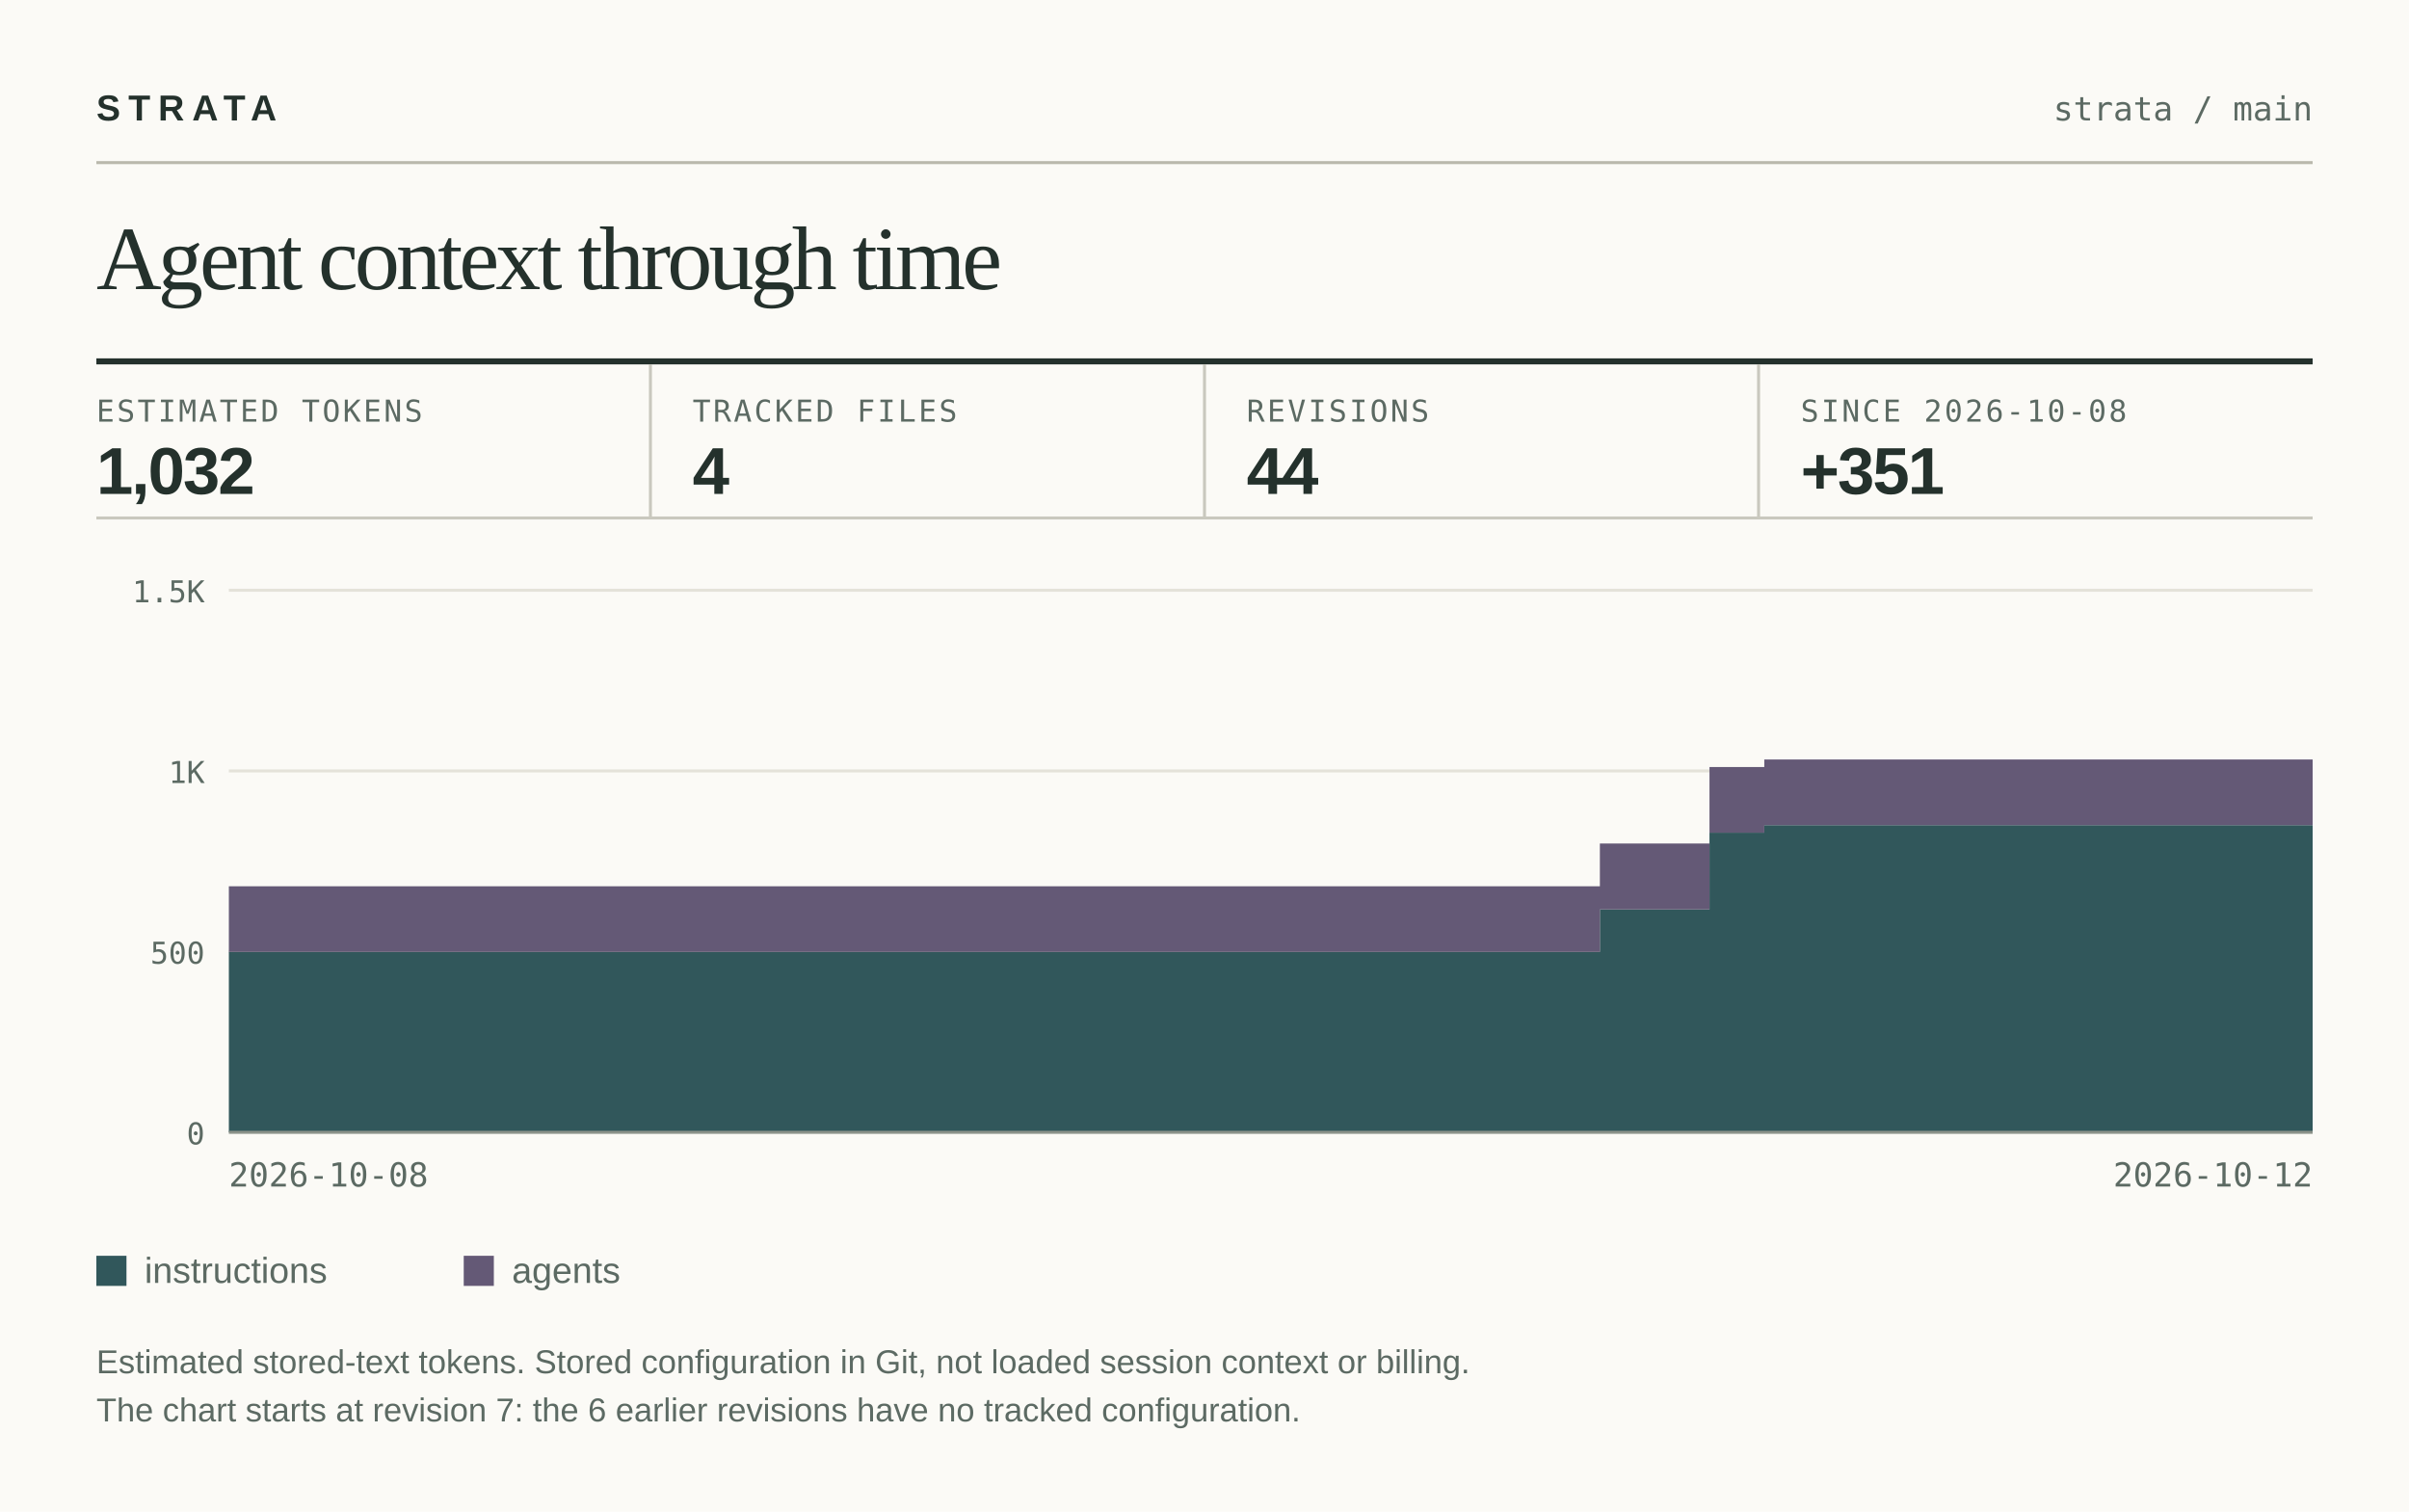
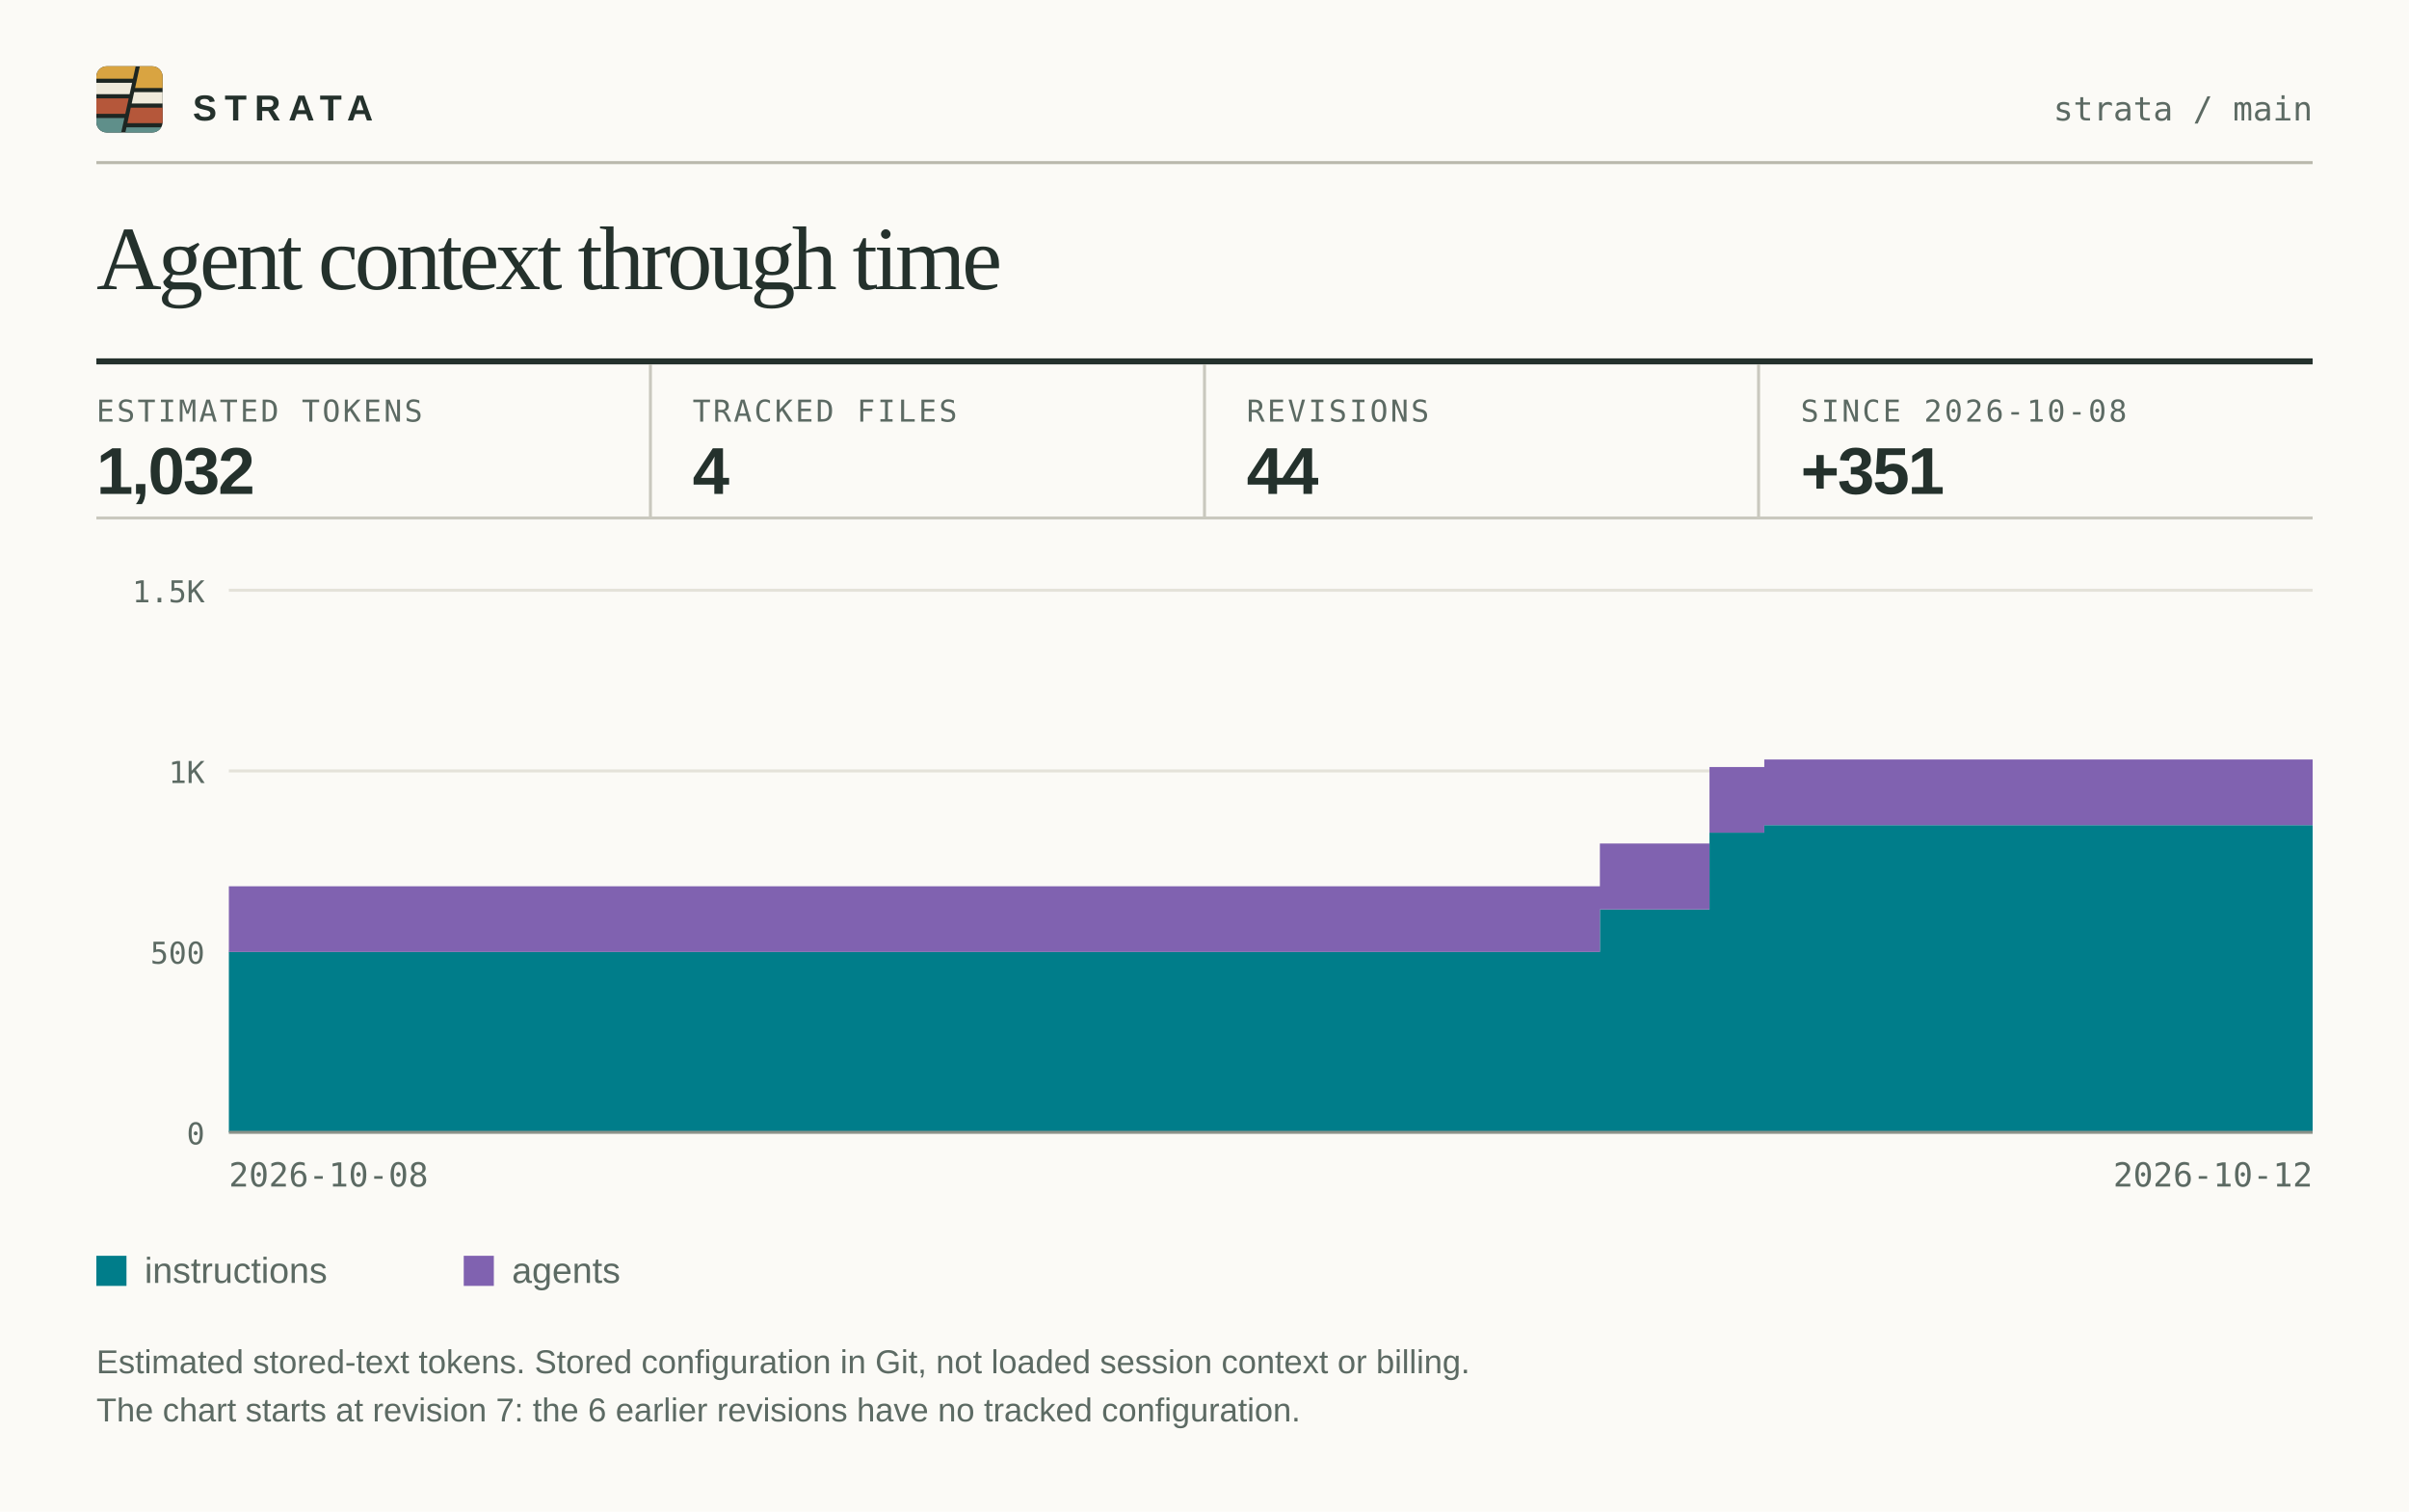
<svg xmlns="http://www.w3.org/2000/svg" width="800" height="502" viewBox="0 0 800 502" role="img" aria-labelledby="strata-title strata-desc">
  <rect width="800" height="502" fill="#fbfaf6" />
  <g fill="#24312c">
-     <text x="32" y="40" font-family="'Avenir Next', 'Helvetica Neue', Arial, sans-serif" font-size="12" font-weight="800" letter-spacing="2.6">STRATA</text>
+     <g transform="translate(32 22)">
+       <svg width="22" height="22" viewBox="0 0 64 64" aria-hidden="true">
+         <clipPath id="strata-mark">
+           <rect width="64" height="64" rx="10" />
+         </clipPath>
+         <g clip-path="url(#strata-mark)">
+           <rect width="64" height="64" fill="#1d2622" />
+           <path d="M0,0H38L35.38,12H0Z" fill="#d9a441" />
+           <path d="M42,0H64V21H37.41Z" fill="#d9a441" />
+           <path d="M0,16H34.5L32.09,27H0Z" fill="#efeadb" />
+           <path d="M36.53,25H64V36H34.13Z" fill="#efeadb" />
+           <path d="M0,31H31.22L27.94,46H0Z" fill="#b5573a" />
+           <path d="M33.25,40H64V55H29.97Z" fill="#b5573a" />
+           <path d="M0,50H27.06L24,64H0Z" fill="#5f8f8a" />
+           <path d="M29.09,59H64V64H28Z" fill="#5f8f8a" />
+         </g>
+       </svg>
+     </g>
+     <text x="64" y="40" font-family="'Avenir Next', 'Helvetica Neue', Arial, sans-serif" font-size="12" font-weight="800" letter-spacing="2.6">STRATA</text>
    <text x="768" y="40" text-anchor="end" font-family="ui-monospace, SFMono-Regular, Menlo, monospace" font-size="11" fill="#5c6a63">strata / main</text>
    <line x1="32" y1="54" x2="768" y2="54" stroke="#b9b8ac" />
    <text x="32" y="96" font-family="Georgia, 'Times New Roman', serif" font-size="30" letter-spacing="-1.2">Agent context through time</text>
    <line x1="32" y1="120" x2="768" y2="120" stroke="#24312c" stroke-width="2" />
    <text x="32" y="140" font-family="ui-monospace, SFMono-Regular, Menlo, monospace" font-size="10" letter-spacing="0.8" fill="#5c6a63">ESTIMATED TOKENS</text>
    <text x="32" y="164" font-family="'Avenir Next', 'Helvetica Neue', Arial, sans-serif" font-size="22" font-weight="650" letter-spacing="-0.6">1,032</text>
    <line x1="216" y1="121" x2="216" y2="172" stroke="#c9c8be" />
    <text x="230" y="140" font-family="ui-monospace, SFMono-Regular, Menlo, monospace" font-size="10" letter-spacing="0.8" fill="#5c6a63">TRACKED FILES</text>
    <text x="230" y="164" font-family="'Avenir Next', 'Helvetica Neue', Arial, sans-serif" font-size="22" font-weight="650" letter-spacing="-0.6">4</text>
    <line x1="400" y1="121" x2="400" y2="172" stroke="#c9c8be" />
    <text x="414" y="140" font-family="ui-monospace, SFMono-Regular, Menlo, monospace" font-size="10" letter-spacing="0.8" fill="#5c6a63">REVISIONS</text>
    <text x="414" y="164" font-family="'Avenir Next', 'Helvetica Neue', Arial, sans-serif" font-size="22" font-weight="650" letter-spacing="-0.6">44</text>
    <line x1="584" y1="121" x2="584" y2="172" stroke="#c9c8be" />
    <text x="598" y="140" font-family="ui-monospace, SFMono-Regular, Menlo, monospace" font-size="10" letter-spacing="0.8" fill="#5c6a63">SINCE 2026-10-08</text>
    <text x="598" y="164" font-family="'Avenir Next', 'Helvetica Neue', Arial, sans-serif" font-size="22" font-weight="650" letter-spacing="-0.6">+351</text>
    <line x1="32" y1="172" x2="768" y2="172" stroke="#c9c8be" />
    <text x="68" y="380" text-anchor="end" font-family="ui-monospace, SFMono-Regular, Menlo, monospace" font-size="10" fill="#5c6a63">0</text>
    <line x1="76" y1="316" x2="768" y2="316" stroke="#e4e2d9" />
    <text x="68" y="320" text-anchor="end" font-family="ui-monospace, SFMono-Regular, Menlo, monospace" font-size="10" fill="#5c6a63">500</text>
    <line x1="76" y1="256" x2="768" y2="256" stroke="#e4e2d9" />
    <text x="68" y="260" text-anchor="end" font-family="ui-monospace, SFMono-Regular, Menlo, monospace" font-size="10" fill="#5c6a63">1K</text>
    <line x1="76" y1="196" x2="768" y2="196" stroke="#e4e2d9" />
    <text x="68" y="200" text-anchor="end" font-family="ui-monospace, SFMono-Regular, Menlo, monospace" font-size="10" fill="#5c6a63">1.5K</text>
-     <polygon points="76,316.1 94.2,316.1 94.2,316.1 112.4,316.1 112.4,316.1 130.6,316.1 130.6,316.1 148.8,316.1 148.8,316.1 167.1,316.1 167.1,316.1 185.3,316.1 185.3,316.1 203.5,316.1 203.5,316.1 221.7,316.1 221.7,316.1 239.9,316.1 239.9,316.1 258.1,316.1 258.1,316.1 276.3,316.1 276.3,316.1 294.5,316.1 294.5,316.1 312.7,316.1 312.7,316.1 330.9,316.1 330.9,316.1 349.2,316.1 349.2,316.1 367.4,316.1 367.4,316.1 385.6,316.1 385.6,316.1 403.8,316.1 403.8,316.1 422,316.1 422,316.1 440.2,316.1 440.2,316.1 458.4,316.1 458.4,316.1 476.6,316.1 476.6,316.1 494.8,316.1 494.8,316.1 513.1,316.1 513.1,316.1 531.3,316.1 531.3,302 549.5,302 549.5,302 567.7,302 567.7,276.5 585.9,276.5 585.9,274 604.1,274 604.1,274 622.3,274 622.3,274 640.5,274 640.5,274 658.7,274 658.7,274 676.9,274 676.9,274 695.2,274 695.2,274 713.4,274 713.4,274 731.6,274 731.6,274 749.8,274 749.8,274 768,274 768,376 749.8,376 749.8,376 731.6,376 731.6,376 713.4,376 713.4,376 695.2,376 695.2,376 676.9,376 676.9,376 658.7,376 658.7,376 640.5,376 640.5,376 622.3,376 622.3,376 604.1,376 604.1,376 585.9,376 585.9,376 567.7,376 567.7,376 549.5,376 549.5,376 531.3,376 531.3,376 513.1,376 513.1,376 494.8,376 494.8,376 476.6,376 476.6,376 458.4,376 458.4,376 440.2,376 440.2,376 422,376 422,376 403.8,376 403.8,376 385.6,376 385.6,376 367.4,376 367.4,376 349.2,376 349.2,376 330.9,376 330.9,376 312.7,376 312.7,376 294.5,376 294.5,376 276.3,376 276.3,376 258.1,376 258.1,376 239.9,376 239.9,376 221.7,376 221.7,376 203.5,376 203.5,376 185.3,376 185.3,376 167.1,376 167.1,376 148.8,376 148.8,376 130.6,376 130.6,376 112.4,376 112.4,376 94.2,376 94.2,376 76,376" fill="#31575b" />
-     <polygon points="76,294.3 94.2,294.3 94.2,294.3 112.4,294.3 112.4,294.3 130.6,294.3 130.6,294.3 148.8,294.3 148.8,294.3 167.1,294.3 167.1,294.3 185.3,294.3 185.3,294.3 203.5,294.3 203.5,294.3 221.7,294.3 221.7,294.3 239.9,294.3 239.9,294.3 258.1,294.3 258.1,294.3 276.3,294.3 276.3,294.3 294.5,294.3 294.5,294.3 312.7,294.3 312.7,294.3 330.9,294.3 330.9,294.3 349.2,294.3 349.2,294.3 367.4,294.3 367.4,294.3 385.6,294.3 385.6,294.3 403.8,294.3 403.8,294.3 422,294.3 422,294.3 440.2,294.3 440.2,294.3 458.4,294.3 458.4,294.3 476.6,294.3 476.6,294.3 494.8,294.3 494.8,294.3 513.1,294.3 513.1,294.3 531.3,294.3 531.3,280.1 549.5,280.1 549.5,280.1 567.7,280.1 567.7,254.7 585.9,254.7 585.9,252.2 604.1,252.2 604.1,252.2 622.3,252.2 622.3,252.2 640.5,252.2 640.5,252.2 658.7,252.2 658.7,252.2 676.9,252.2 676.9,252.2 695.2,252.2 695.2,252.2 713.4,252.2 713.4,252.2 731.6,252.2 731.6,252.2 749.8,252.2 749.8,252.2 768,252.2 768,274 749.8,274 749.8,274 731.6,274 731.6,274 713.4,274 713.4,274 695.2,274 695.2,274 676.9,274 676.9,274 658.7,274 658.7,274 640.5,274 640.5,274 622.3,274 622.3,274 604.1,274 604.1,274 585.9,274 585.9,276.5 567.7,276.5 567.7,302 549.5,302 549.5,302 531.3,302 531.3,316.1 513.1,316.1 513.1,316.1 494.8,316.1 494.8,316.1 476.6,316.1 476.6,316.1 458.4,316.1 458.4,316.1 440.2,316.1 440.2,316.1 422,316.1 422,316.1 403.8,316.1 403.8,316.1 385.6,316.1 385.6,316.1 367.4,316.1 367.4,316.1 349.2,316.1 349.2,316.1 330.9,316.1 330.9,316.1 312.7,316.1 312.7,316.1 294.5,316.1 294.5,316.1 276.3,316.1 276.3,316.1 258.1,316.1 258.1,316.1 239.9,316.1 239.9,316.1 221.7,316.1 221.7,316.1 203.5,316.1 203.5,316.1 185.3,316.1 185.3,316.1 167.1,316.1 167.1,316.1 148.8,316.1 148.8,316.1 130.6,316.1 130.6,316.1 112.4,316.1 112.4,316.1 94.2,316.1 94.2,316.1 76,316.1" fill="#645976" />
+     <polygon points="76,316.1 94.2,316.1 94.2,316.1 112.4,316.1 112.4,316.1 130.6,316.1 130.6,316.1 148.8,316.1 148.8,316.1 167.1,316.1 167.1,316.1 185.3,316.1 185.3,316.1 203.5,316.1 203.5,316.1 221.7,316.1 221.7,316.1 239.9,316.1 239.9,316.1 258.1,316.1 258.1,316.1 276.3,316.1 276.3,316.1 294.5,316.1 294.5,316.1 312.7,316.1 312.7,316.1 330.9,316.1 330.9,316.1 349.2,316.1 349.2,316.1 367.4,316.1 367.4,316.1 385.6,316.1 385.6,316.1 403.8,316.1 403.8,316.1 422,316.1 422,316.1 440.2,316.1 440.2,316.1 458.4,316.1 458.4,316.1 476.6,316.1 476.6,316.1 494.8,316.1 494.8,316.1 513.1,316.1 513.1,316.1 531.3,316.1 531.3,302 549.5,302 549.5,302 567.7,302 567.7,276.5 585.9,276.5 585.9,274 604.1,274 604.1,274 622.3,274 622.3,274 640.5,274 640.5,274 658.7,274 658.7,274 676.9,274 676.9,274 695.2,274 695.2,274 713.4,274 713.4,274 731.6,274 731.6,274 749.8,274 749.8,274 768,274 768,376 749.8,376 749.8,376 731.6,376 731.6,376 713.4,376 713.4,376 695.2,376 695.2,376 676.9,376 676.9,376 658.7,376 658.7,376 640.5,376 640.5,376 622.3,376 622.3,376 604.1,376 604.1,376 585.9,376 585.9,376 567.7,376 567.7,376 549.5,376 549.5,376 531.3,376 531.3,376 513.1,376 513.1,376 494.8,376 494.8,376 476.6,376 476.6,376 458.4,376 458.4,376 440.2,376 440.2,376 422,376 422,376 403.8,376 403.8,376 385.6,376 385.6,376 367.4,376 367.4,376 349.2,376 349.2,376 330.9,376 330.9,376 312.7,376 312.7,376 294.5,376 294.5,376 276.3,376 276.3,376 258.1,376 258.1,376 239.9,376 239.9,376 221.7,376 221.7,376 203.5,376 203.5,376 185.3,376 185.3,376 167.1,376 167.1,376 148.8,376 148.8,376 130.6,376 130.6,376 112.4,376 112.4,376 94.2,376 94.2,376 76,376" fill="#007d8a" />
+     <polygon points="76,294.3 94.2,294.3 94.2,294.3 112.4,294.3 112.4,294.3 130.6,294.3 130.6,294.3 148.8,294.3 148.8,294.3 167.1,294.3 167.1,294.3 185.3,294.3 185.3,294.3 203.5,294.3 203.5,294.3 221.7,294.3 221.7,294.3 239.9,294.3 239.9,294.3 258.1,294.3 258.1,294.3 276.3,294.3 276.3,294.3 294.5,294.3 294.5,294.3 312.7,294.3 312.7,294.3 330.9,294.3 330.9,294.3 349.2,294.3 349.2,294.3 367.4,294.3 367.4,294.3 385.6,294.3 385.6,294.3 403.8,294.3 403.8,294.3 422,294.3 422,294.3 440.2,294.3 440.2,294.3 458.4,294.3 458.4,294.3 476.6,294.3 476.6,294.3 494.8,294.3 494.8,294.3 513.1,294.3 513.1,294.3 531.3,294.3 531.3,280.1 549.5,280.1 549.5,280.1 567.7,280.1 567.7,254.7 585.9,254.7 585.9,252.2 604.1,252.2 604.1,252.2 622.3,252.2 622.3,252.2 640.5,252.2 640.5,252.2 658.7,252.2 658.7,252.2 676.9,252.2 676.9,252.2 695.2,252.2 695.2,252.2 713.4,252.2 713.4,252.2 731.6,252.2 731.6,252.2 749.8,252.2 749.8,252.2 768,252.2 768,274 749.8,274 749.8,274 731.6,274 731.6,274 713.4,274 713.4,274 695.2,274 695.2,274 676.9,274 676.9,274 658.7,274 658.7,274 640.5,274 640.5,274 622.3,274 622.3,274 604.1,274 604.1,274 585.9,274 585.9,276.5 567.7,276.5 567.7,302 549.5,302 549.5,302 531.3,302 531.3,316.1 513.1,316.1 513.1,316.1 494.8,316.1 494.8,316.1 476.6,316.1 476.6,316.1 458.4,316.1 458.4,316.1 440.2,316.1 440.2,316.1 422,316.1 422,316.1 403.8,316.1 403.8,316.1 385.6,316.1 385.6,316.1 367.4,316.1 367.4,316.1 349.2,316.1 349.2,316.1 330.9,316.1 330.9,316.1 312.7,316.1 312.7,316.1 294.5,316.1 294.5,316.1 276.3,316.1 276.3,316.1 258.1,316.1 258.1,316.1 239.9,316.1 239.9,316.1 221.7,316.1 221.7,316.1 203.5,316.1 203.5,316.1 185.3,316.1 185.3,316.1 167.1,316.1 167.1,316.1 148.8,316.1 148.8,316.1 130.6,316.1 130.6,316.1 112.4,316.1 112.4,316.1 94.2,316.1 94.2,316.1 76,316.1" fill="#8062b0" />
    <line x1="76" y1="376" x2="768" y2="376" stroke="#8b9289" />
    <text x="76" y="394" font-family="ui-monospace, SFMono-Regular, Menlo, monospace" font-size="11" fill="#5c6a63">2026-10-08</text>
    <text x="768" y="394" text-anchor="end" font-family="ui-monospace, SFMono-Regular, Menlo, monospace" font-size="11" fill="#5c6a63">2026-10-12</text>
-     <rect x="32" y="417" width="10" height="10" fill="#31575b" />
+     <rect x="32" y="417" width="10" height="10" fill="#007d8a" />
    <text x="48" y="426" font-family="'Avenir Next', 'Helvetica Neue', Arial, sans-serif" font-size="12" fill="#5c6a63">instructions</text>
-     <rect x="154" y="417" width="10" height="10" fill="#645976" />
+     <rect x="154" y="417" width="10" height="10" fill="#8062b0" />
    <text x="170" y="426" font-family="'Avenir Next', 'Helvetica Neue', Arial, sans-serif" font-size="12" fill="#5c6a63">agents</text>
    <text x="32" y="456" font-family="'Avenir Next', 'Helvetica Neue', Arial, sans-serif" font-size="11" fill="#5c6a63">Estimated stored-text tokens. Stored configuration in Git, not loaded session context or billing.</text>
    <text x="32" y="472" font-family="'Avenir Next', 'Helvetica Neue', Arial, sans-serif" font-size="11" fill="#5c6a63">The chart starts at revision 7: the 6 earlier revisions have no tracked configuration.</text>
  </g>
</svg>
